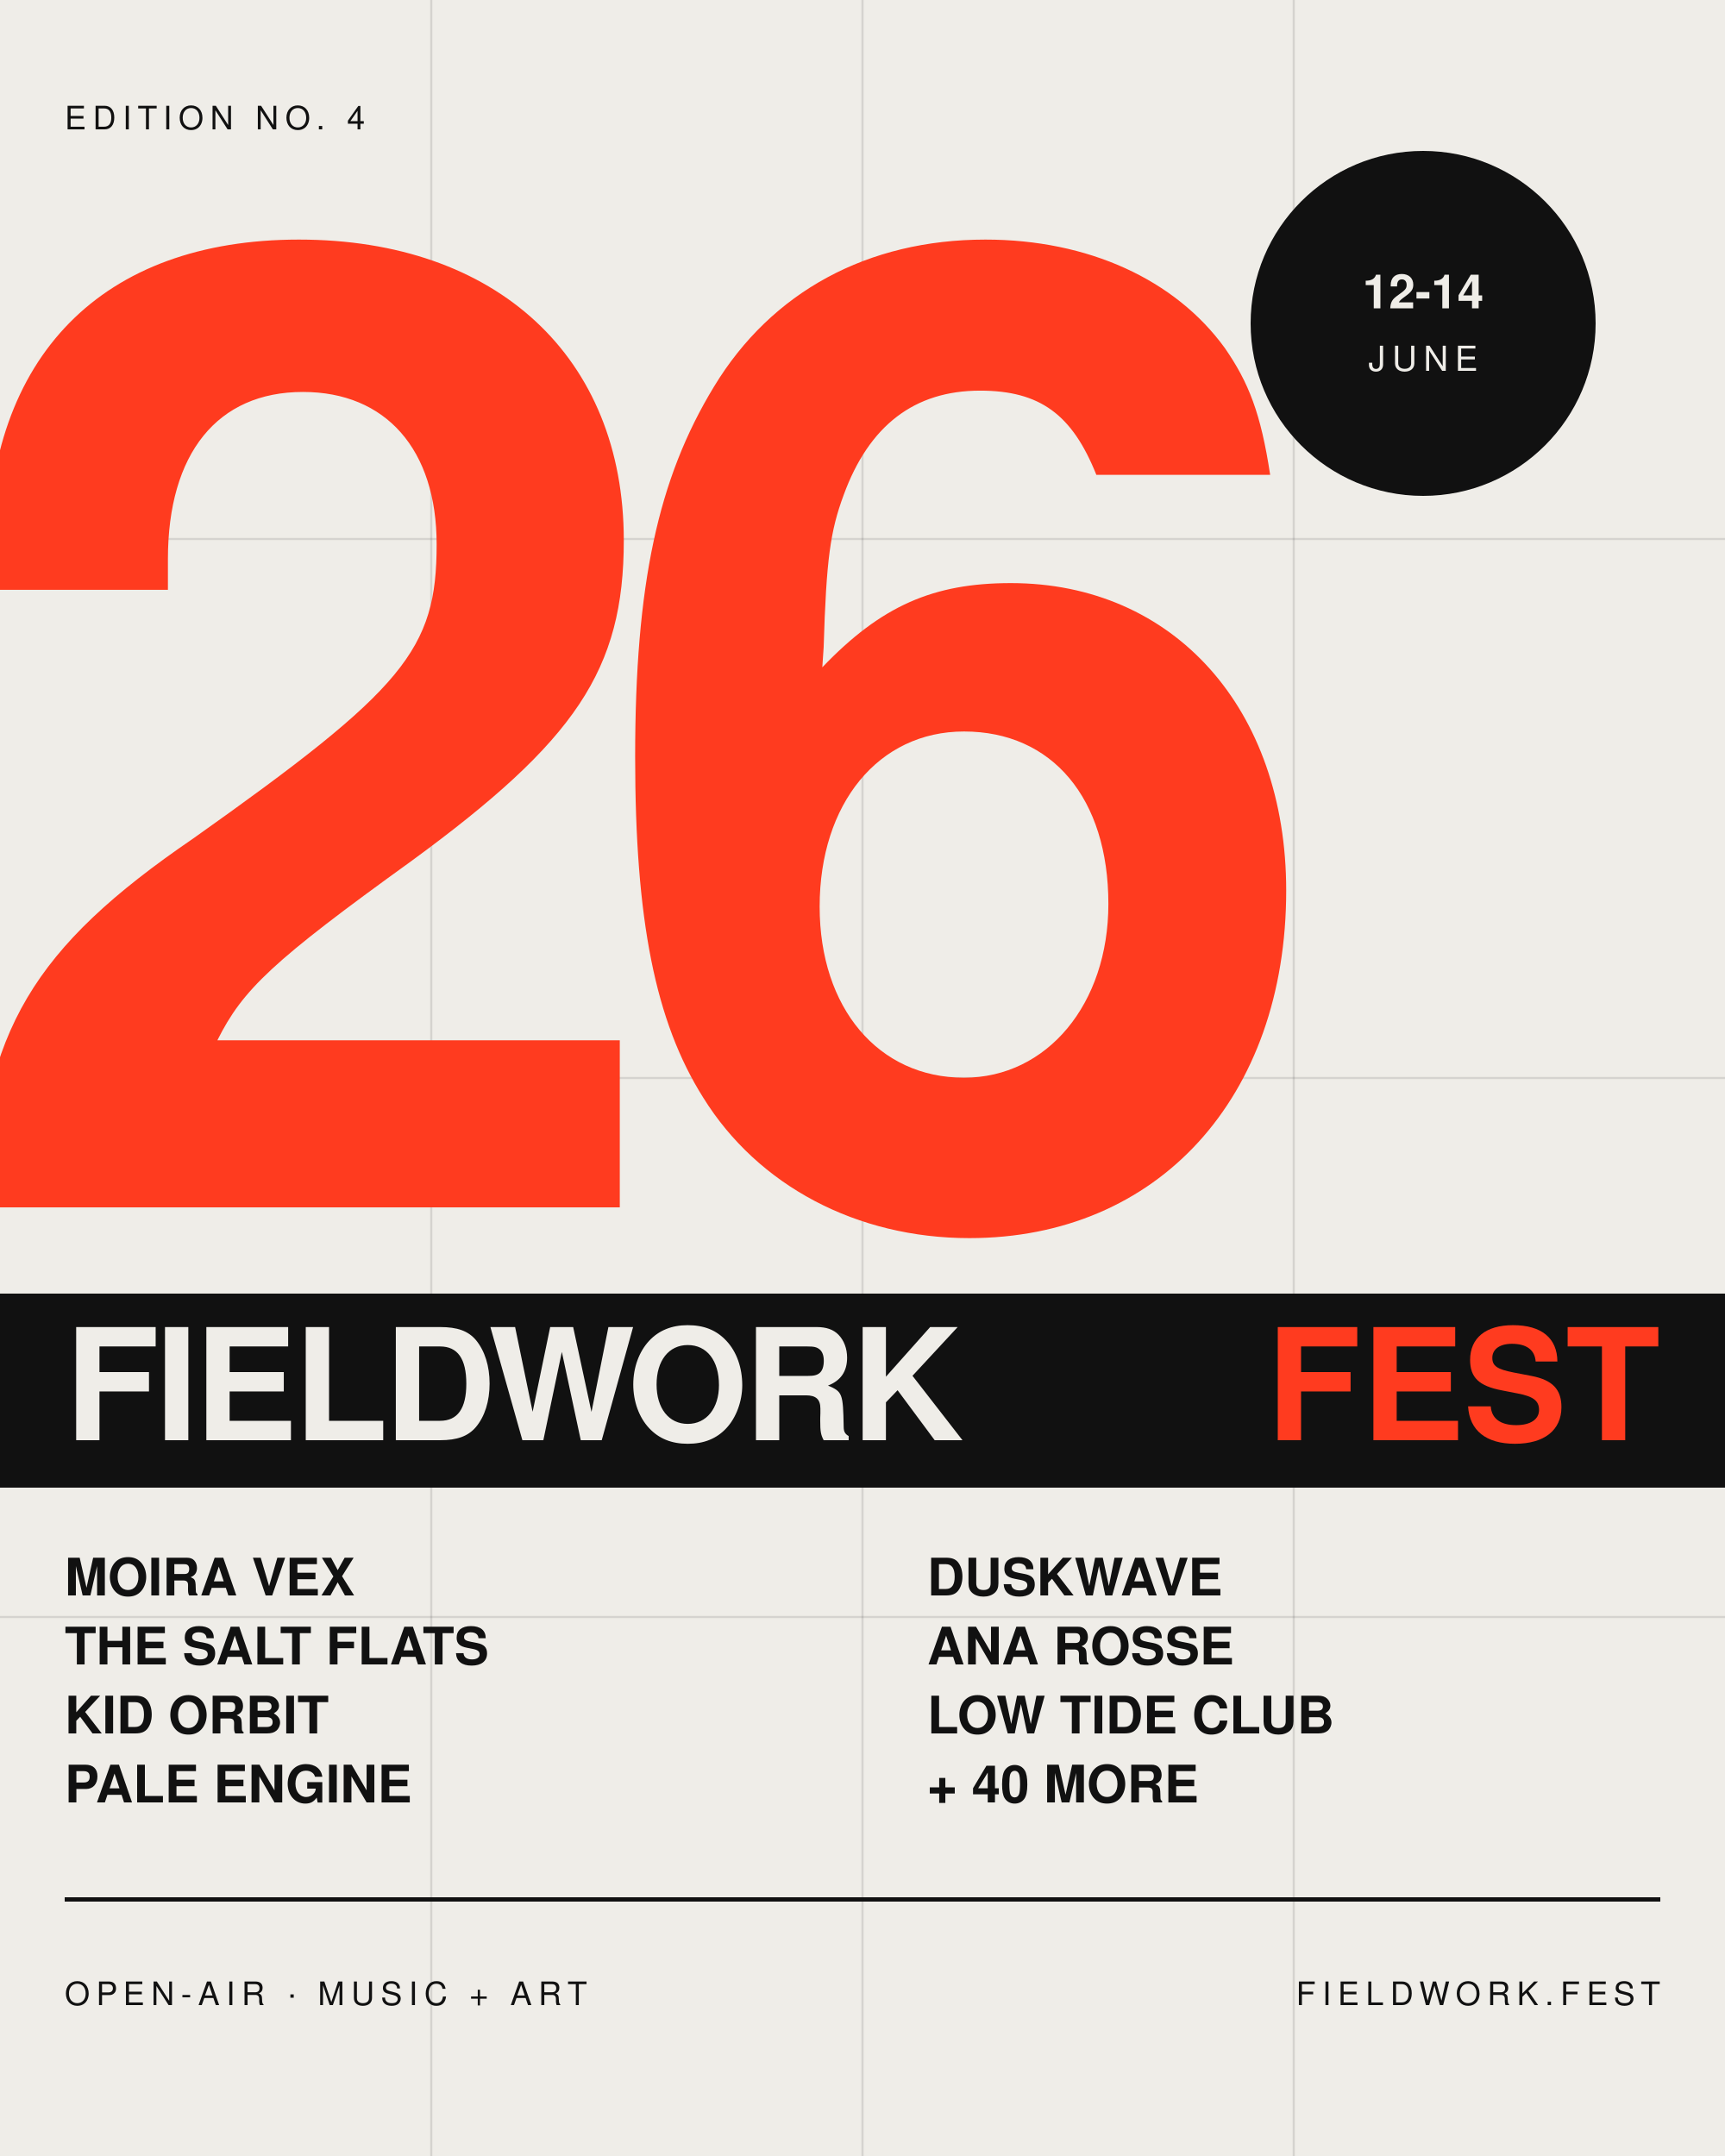
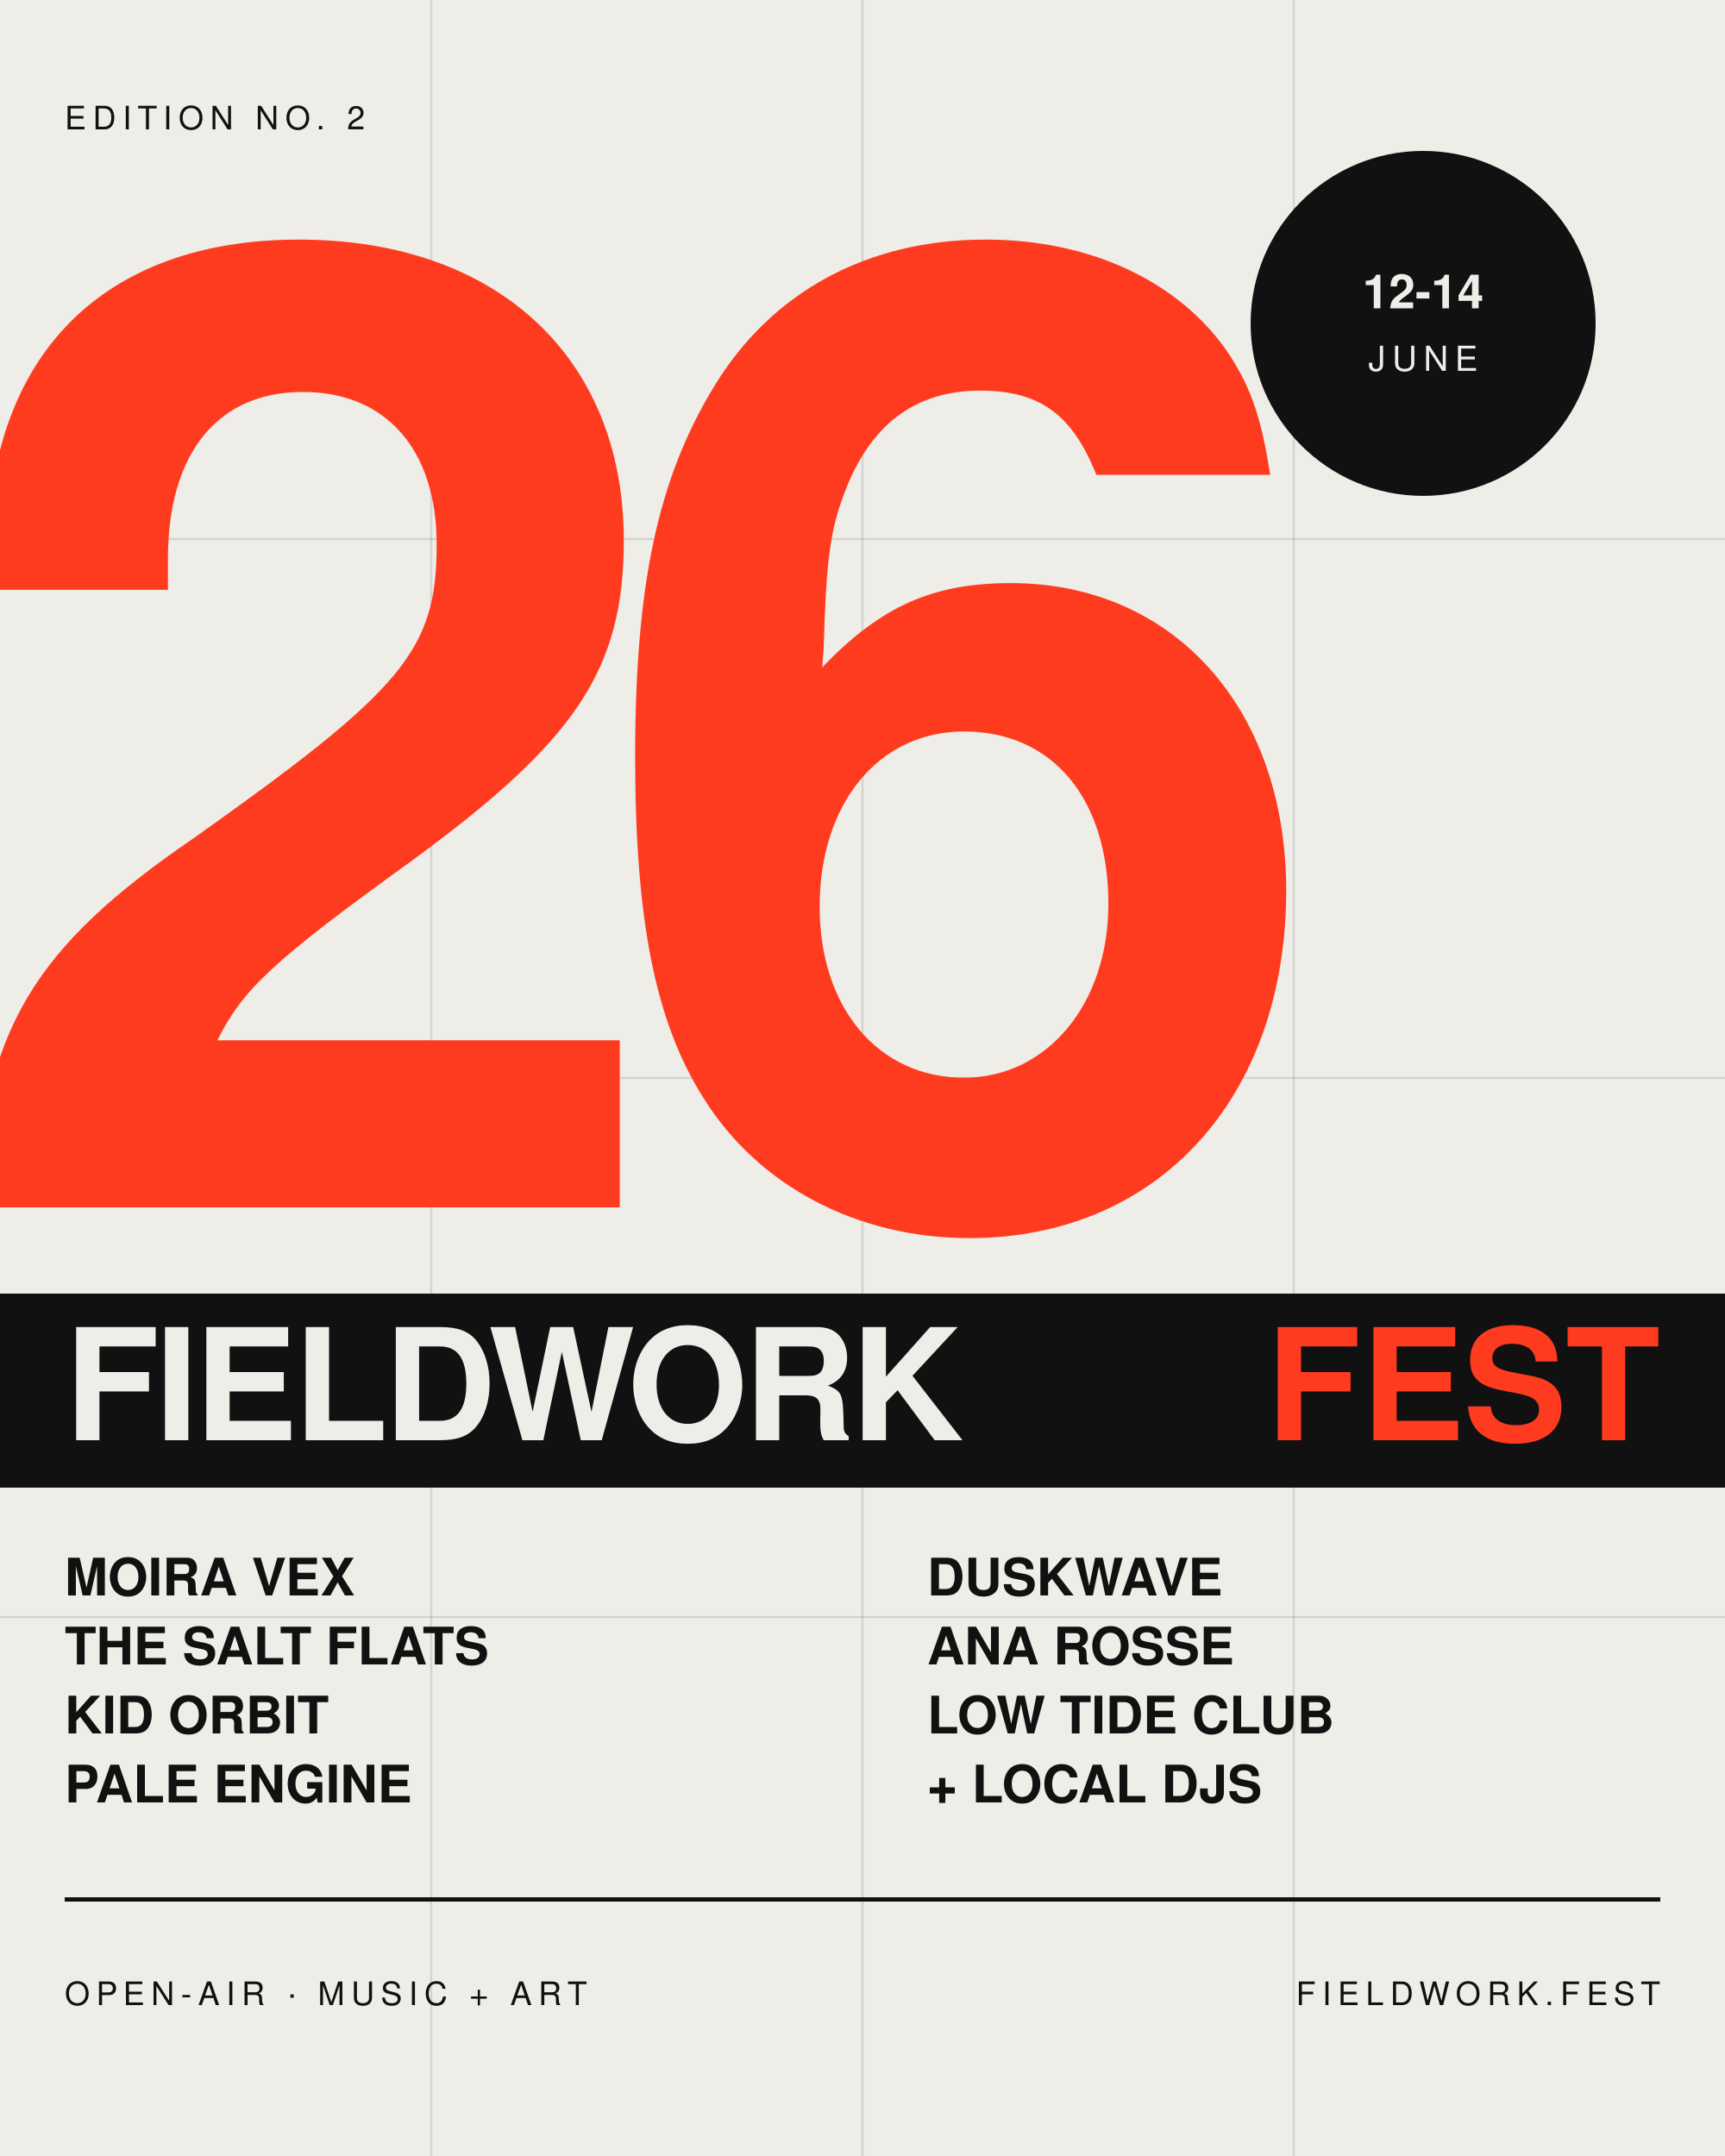
<svg xmlns="http://www.w3.org/2000/svg" width="800" height="1000" viewBox="0 0 800 1000">
  <rect width="800" height="1000" fill="#efede8" />
  <g stroke="#111" stroke-opacity=".12">
    <line x1="200" y1="0" x2="200" y2="1000" />
    <line x1="400" y1="0" x2="400" y2="1000" />
    <line x1="600" y1="0" x2="600" y2="1000" />
    <line x1="0" y1="250" x2="800" y2="250" />
    <line x1="0" y1="500" x2="800" y2="500" />
    <line x1="0" y1="750" x2="800" y2="750" />
  </g>
  <text x="-30" y="560" fill="#ff3b1f" font-family="Helvetica, Arial, sans-serif" font-weight="900" font-size="620" letter-spacing="-40">26</text>
  <rect x="0" y="600" width="800" height="90" fill="#111" />
  <text x="30" y="668" fill="#efede8" font-family="Helvetica, Arial, sans-serif" font-weight="900" font-size="72" letter-spacing="-2">FIELDWORK</text>
  <text x="770" y="668" fill="#ff3b1f" font-family="Helvetica, Arial, sans-serif" font-weight="900" font-size="72" text-anchor="end">FEST</text>
  <circle cx="660" cy="150" r="80" fill="#111" />
  <text x="660" y="143" fill="#efede8" font-family="Helvetica, Arial, sans-serif" font-weight="700" font-size="22" text-anchor="middle">12-14</text>
  <text x="660" y="172" fill="#efede8" font-family="Helvetica, Arial, sans-serif" font-size="16" letter-spacing="3" text-anchor="middle">JUNE</text>
  <g fill="#111" font-family="Helvetica, Arial, sans-serif" font-weight="700" font-size="24">
    <text x="30" y="740">MOIRA VEX</text>
    <text x="30" y="772">THE SALT FLATS</text>
    <text x="30" y="804">KID ORBIT</text>
    <text x="30" y="836">PALE ENGINE</text>
    <text x="430" y="740">DUSKWAVE</text>
    <text x="430" y="772">ANA ROSSE</text>
    <text x="430" y="804">LOW TIDE CLUB</text>
-     <text x="430" y="836">+ 40 MORE</text>
+     <text x="430" y="836">+ LOCAL DJS</text>
  </g>
  <rect x="30" y="880" width="740" height="2" fill="#111" />
  <g fill="#111" font-family="Helvetica, Arial, sans-serif" font-size="15" letter-spacing="3">
    <text x="30" y="930">OPEN-AIR · MUSIC + ART</text>
    <text x="770" y="930" text-anchor="end">FIELDWORK.FEST</text>
  </g>
-   <text x="30" y="60" fill="#111" font-family="Helvetica, Arial, sans-serif" font-size="15" letter-spacing="3">EDITION NO. 4</text>
+   <text x="30" y="60" fill="#111" font-family="Helvetica, Arial, sans-serif" font-size="15" letter-spacing="3">EDITION NO. 2</text>
</svg>
